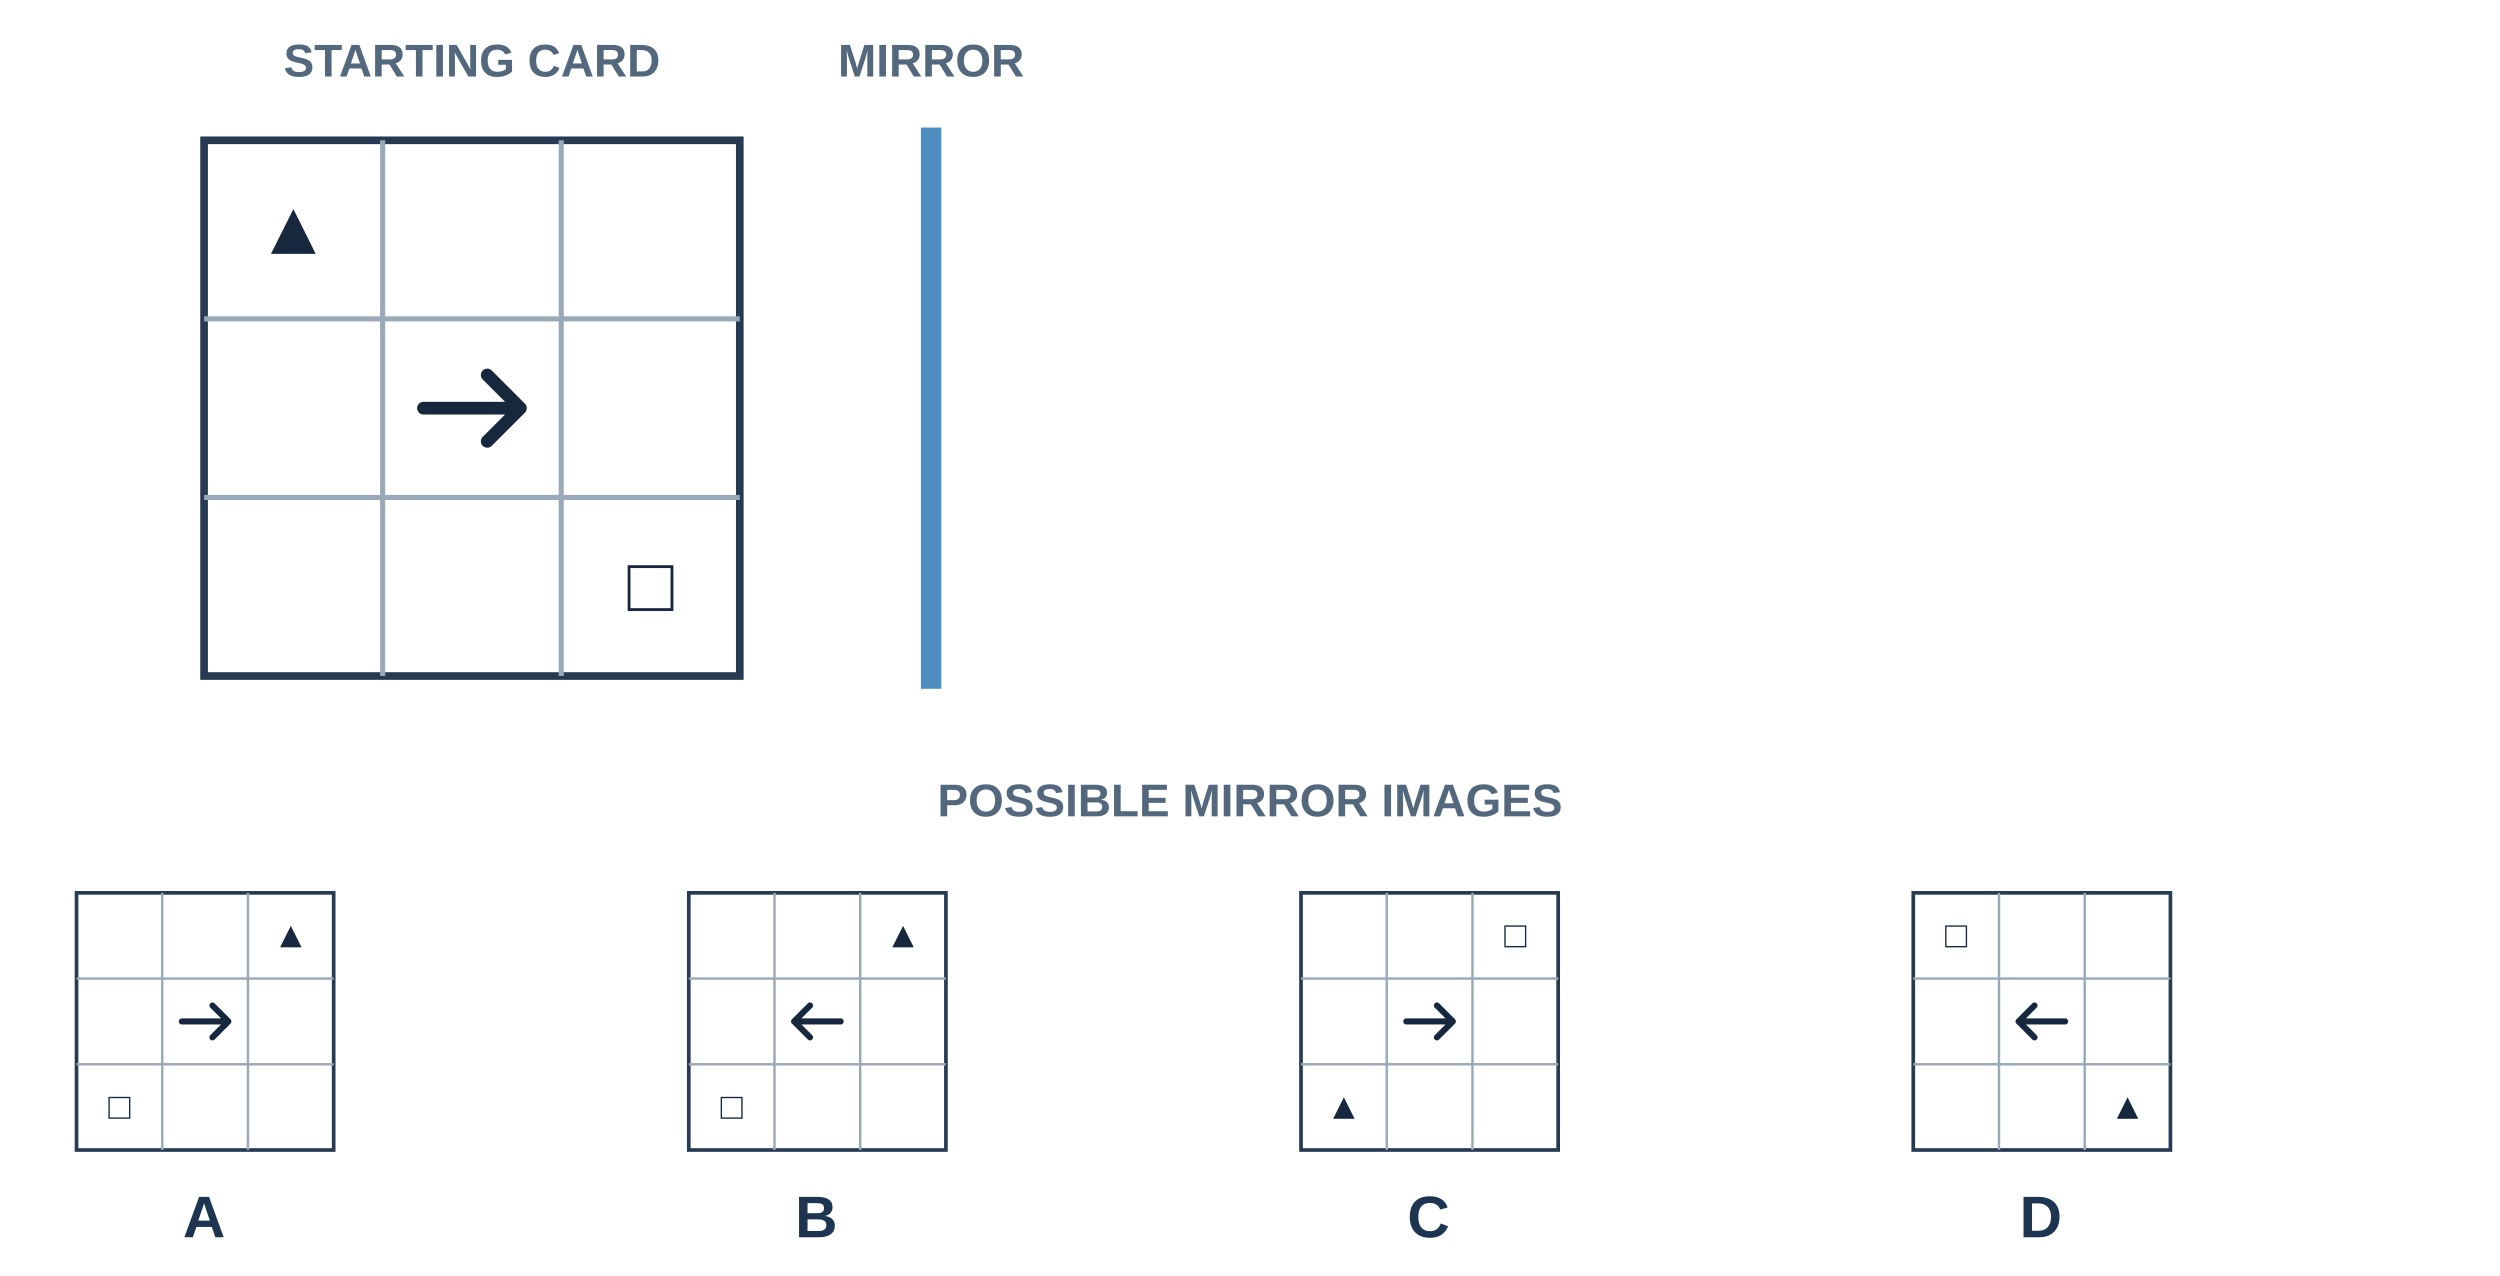
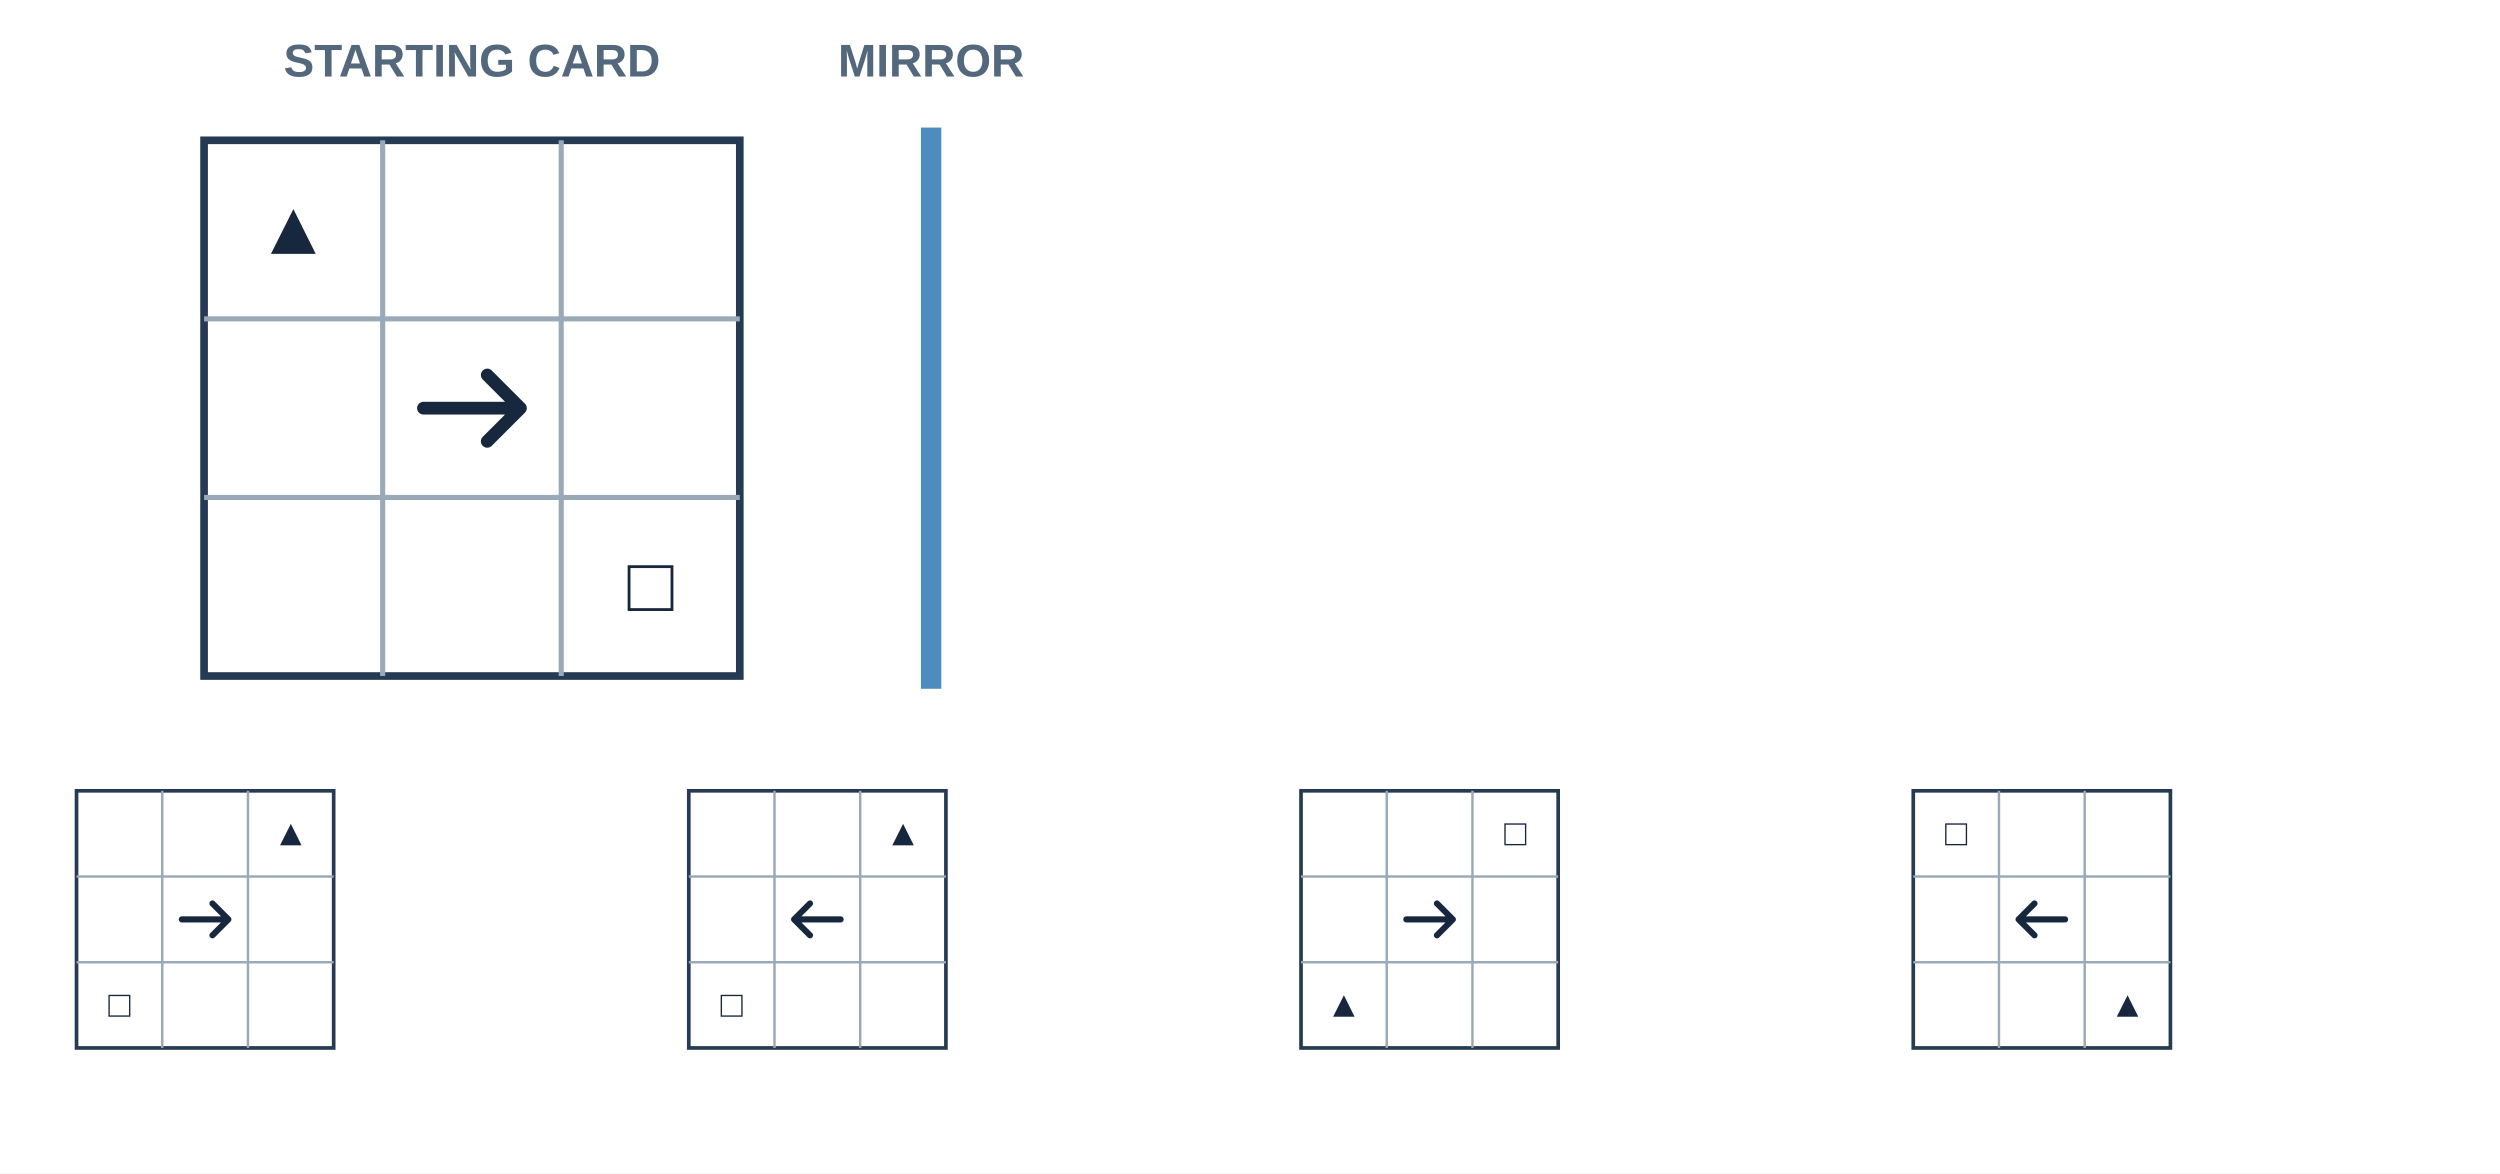
- <svg xmlns="http://www.w3.org/2000/svg" width="980" height="500" viewBox="0 0 980 500" role="img" aria-labelledby="title desc">
-   <style>.grid{fill:#fff;stroke:#263b53;stroke-width:3}.line{stroke:#9aa9b8;stroke-width:2}.mirror{stroke:#4c8cbf;stroke-width:8}.label{font:700 23px Arial,sans-serif;fill:#1d3550;text-anchor:middle}.shape{font:700 30px Arial,sans-serif;fill:#17283e;text-anchor:middle;dominant-baseline:middle}.arrow{stroke:#17283e;stroke-width:5;stroke-linecap:round;stroke-linejoin:round;fill:none}.caption{font:600 18px Arial,sans-serif;fill:#53687d;text-anchor:middle}</style>
-   <rect width="980" height="500" fill="#fff" />
+ <svg xmlns="http://www.w3.org/2000/svg" width="980" height="460" viewBox="0 0 980 460" role="img" aria-labelledby="title desc">
+   <style>.grid{fill:#fff;stroke:#263b53;stroke-width:3}.line{stroke:#9aa9b8;stroke-width:2}.mirror{stroke:#4c8cbf;stroke-width:8}.shape{font:700 30px Arial,sans-serif;fill:#17283e;text-anchor:middle;dominant-baseline:middle}.arrow{stroke:#17283e;stroke-width:5;stroke-linecap:round;stroke-linejoin:round;fill:none}.caption{font:600 18px Arial,sans-serif;fill:#53687d;text-anchor:middle}</style>
+   <rect width="980" height="460" fill="#fff" />
  <text class="caption" x="185" y="30">STARTING CARD</text>
  <text class="caption" x="365" y="30">MIRROR</text>
  <g transform="translate(80 55)">
    <rect class="grid" width="210" height="210" />
    <path class="line" d="M70 0V210M140 0V210M0 70H210M0 140H210" />
    <text class="shape" x="35" y="36">▲</text>
    <text class="shape" x="175" y="176">□</text>
    <path class="arrow" d="M86 105h38m-13-13 13 13-13 13" />
  </g>
  <line class="mirror" x1="365" y1="50" x2="365" y2="270" />
-   <text class="caption" x="490" y="320">POSSIBLE MIRROR IMAGES</text>
-   <g transform="translate(30 350) scale(.48)">
+   <g transform="translate(30 310) scale(.48)">
    <rect class="grid" width="210" height="210" />
    <path class="line" d="M70 0V210M140 0V210M0 70H210M0 140H210" />
    <text class="shape" x="175" y="36">▲</text>
    <text class="shape" x="35" y="176">□</text>
    <path class="arrow" d="M86 105h38m-13-13 13 13-13 13" />
  </g>
-   <text class="label" x="80" y="485">A</text>
-   <g transform="translate(270 350) scale(.48)">
+   <g transform="translate(270 310) scale(.48)">
    <rect class="grid" width="210" height="210" />
    <path class="line" d="M70 0V210M140 0V210M0 70H210M0 140H210" />
    <text class="shape" x="175" y="36">▲</text>
    <text class="shape" x="35" y="176">□</text>
    <path class="arrow" d="M124 105H86m13-13-13 13 13 13" />
  </g>
-   <text class="label" x="320" y="485">B</text>
-   <g transform="translate(510 350) scale(.48)">
+   <g transform="translate(510 310) scale(.48)">
    <rect class="grid" width="210" height="210" />
    <path class="line" d="M70 0V210M140 0V210M0 70H210M0 140H210" />
    <text class="shape" x="35" y="176">▲</text>
    <text class="shape" x="175" y="36">□</text>
    <path class="arrow" d="M86 105h38m-13-13 13 13-13 13" />
  </g>
-   <text class="label" x="560" y="485">C</text>
-   <g transform="translate(750 350) scale(.48)">
+   <g transform="translate(750 310) scale(.48)">
    <rect class="grid" width="210" height="210" />
    <path class="line" d="M70 0V210M140 0V210M0 70H210M0 140H210" />
    <text class="shape" x="175" y="176">▲</text>
    <text class="shape" x="35" y="36">□</text>
    <path class="arrow" d="M124 105H86m13-13-13 13 13 13" />
  </g>
-   <text class="label" x="800" y="485">D</text>
</svg>
